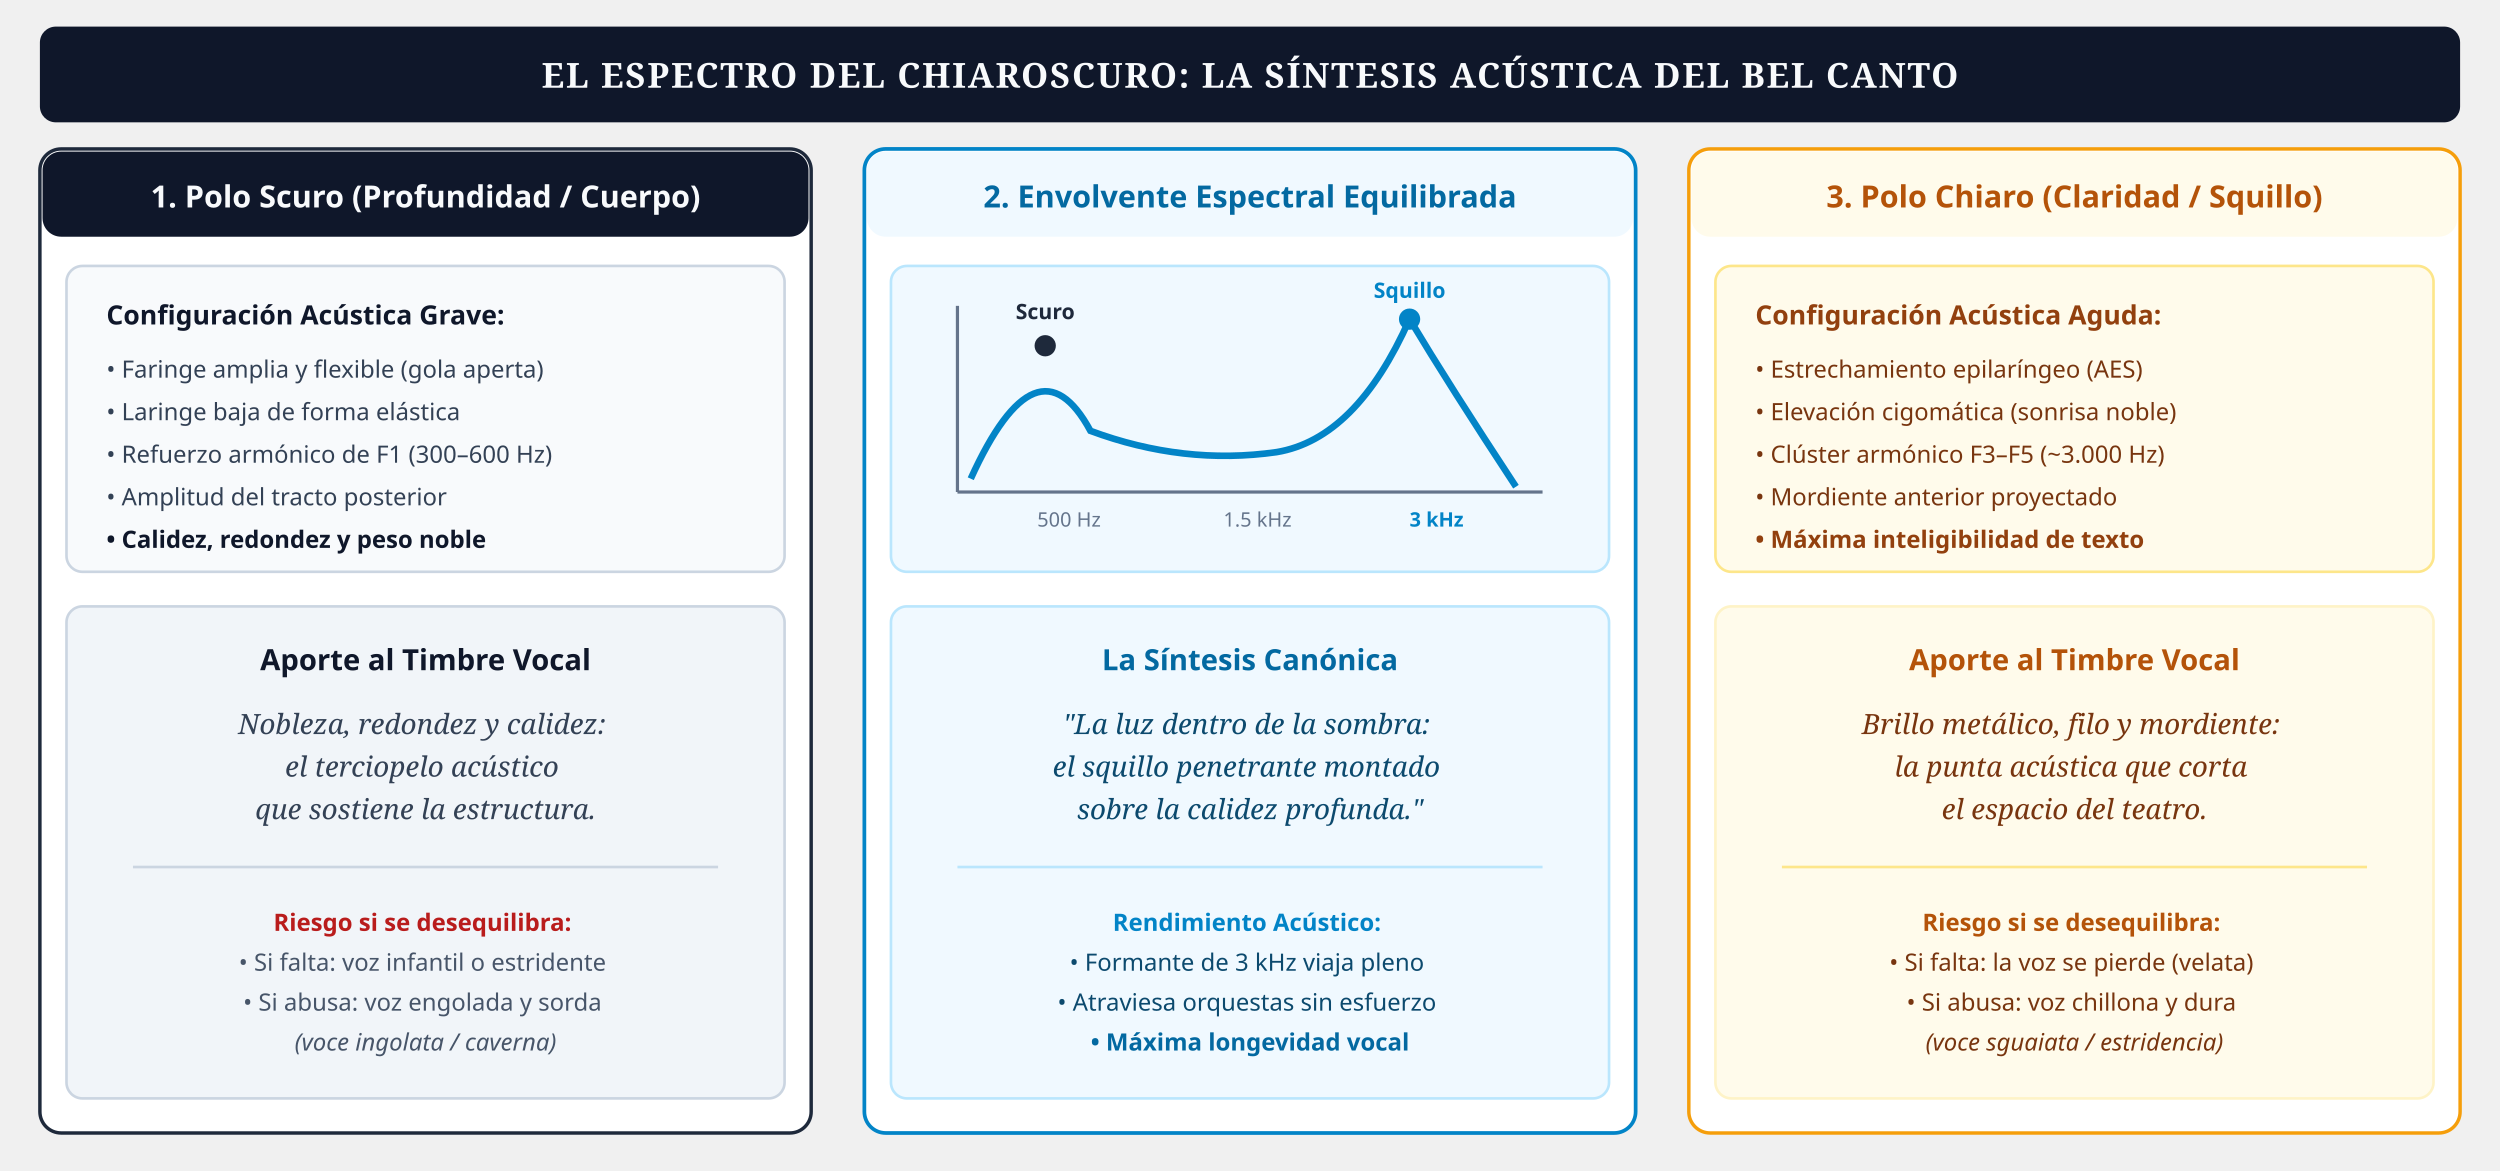
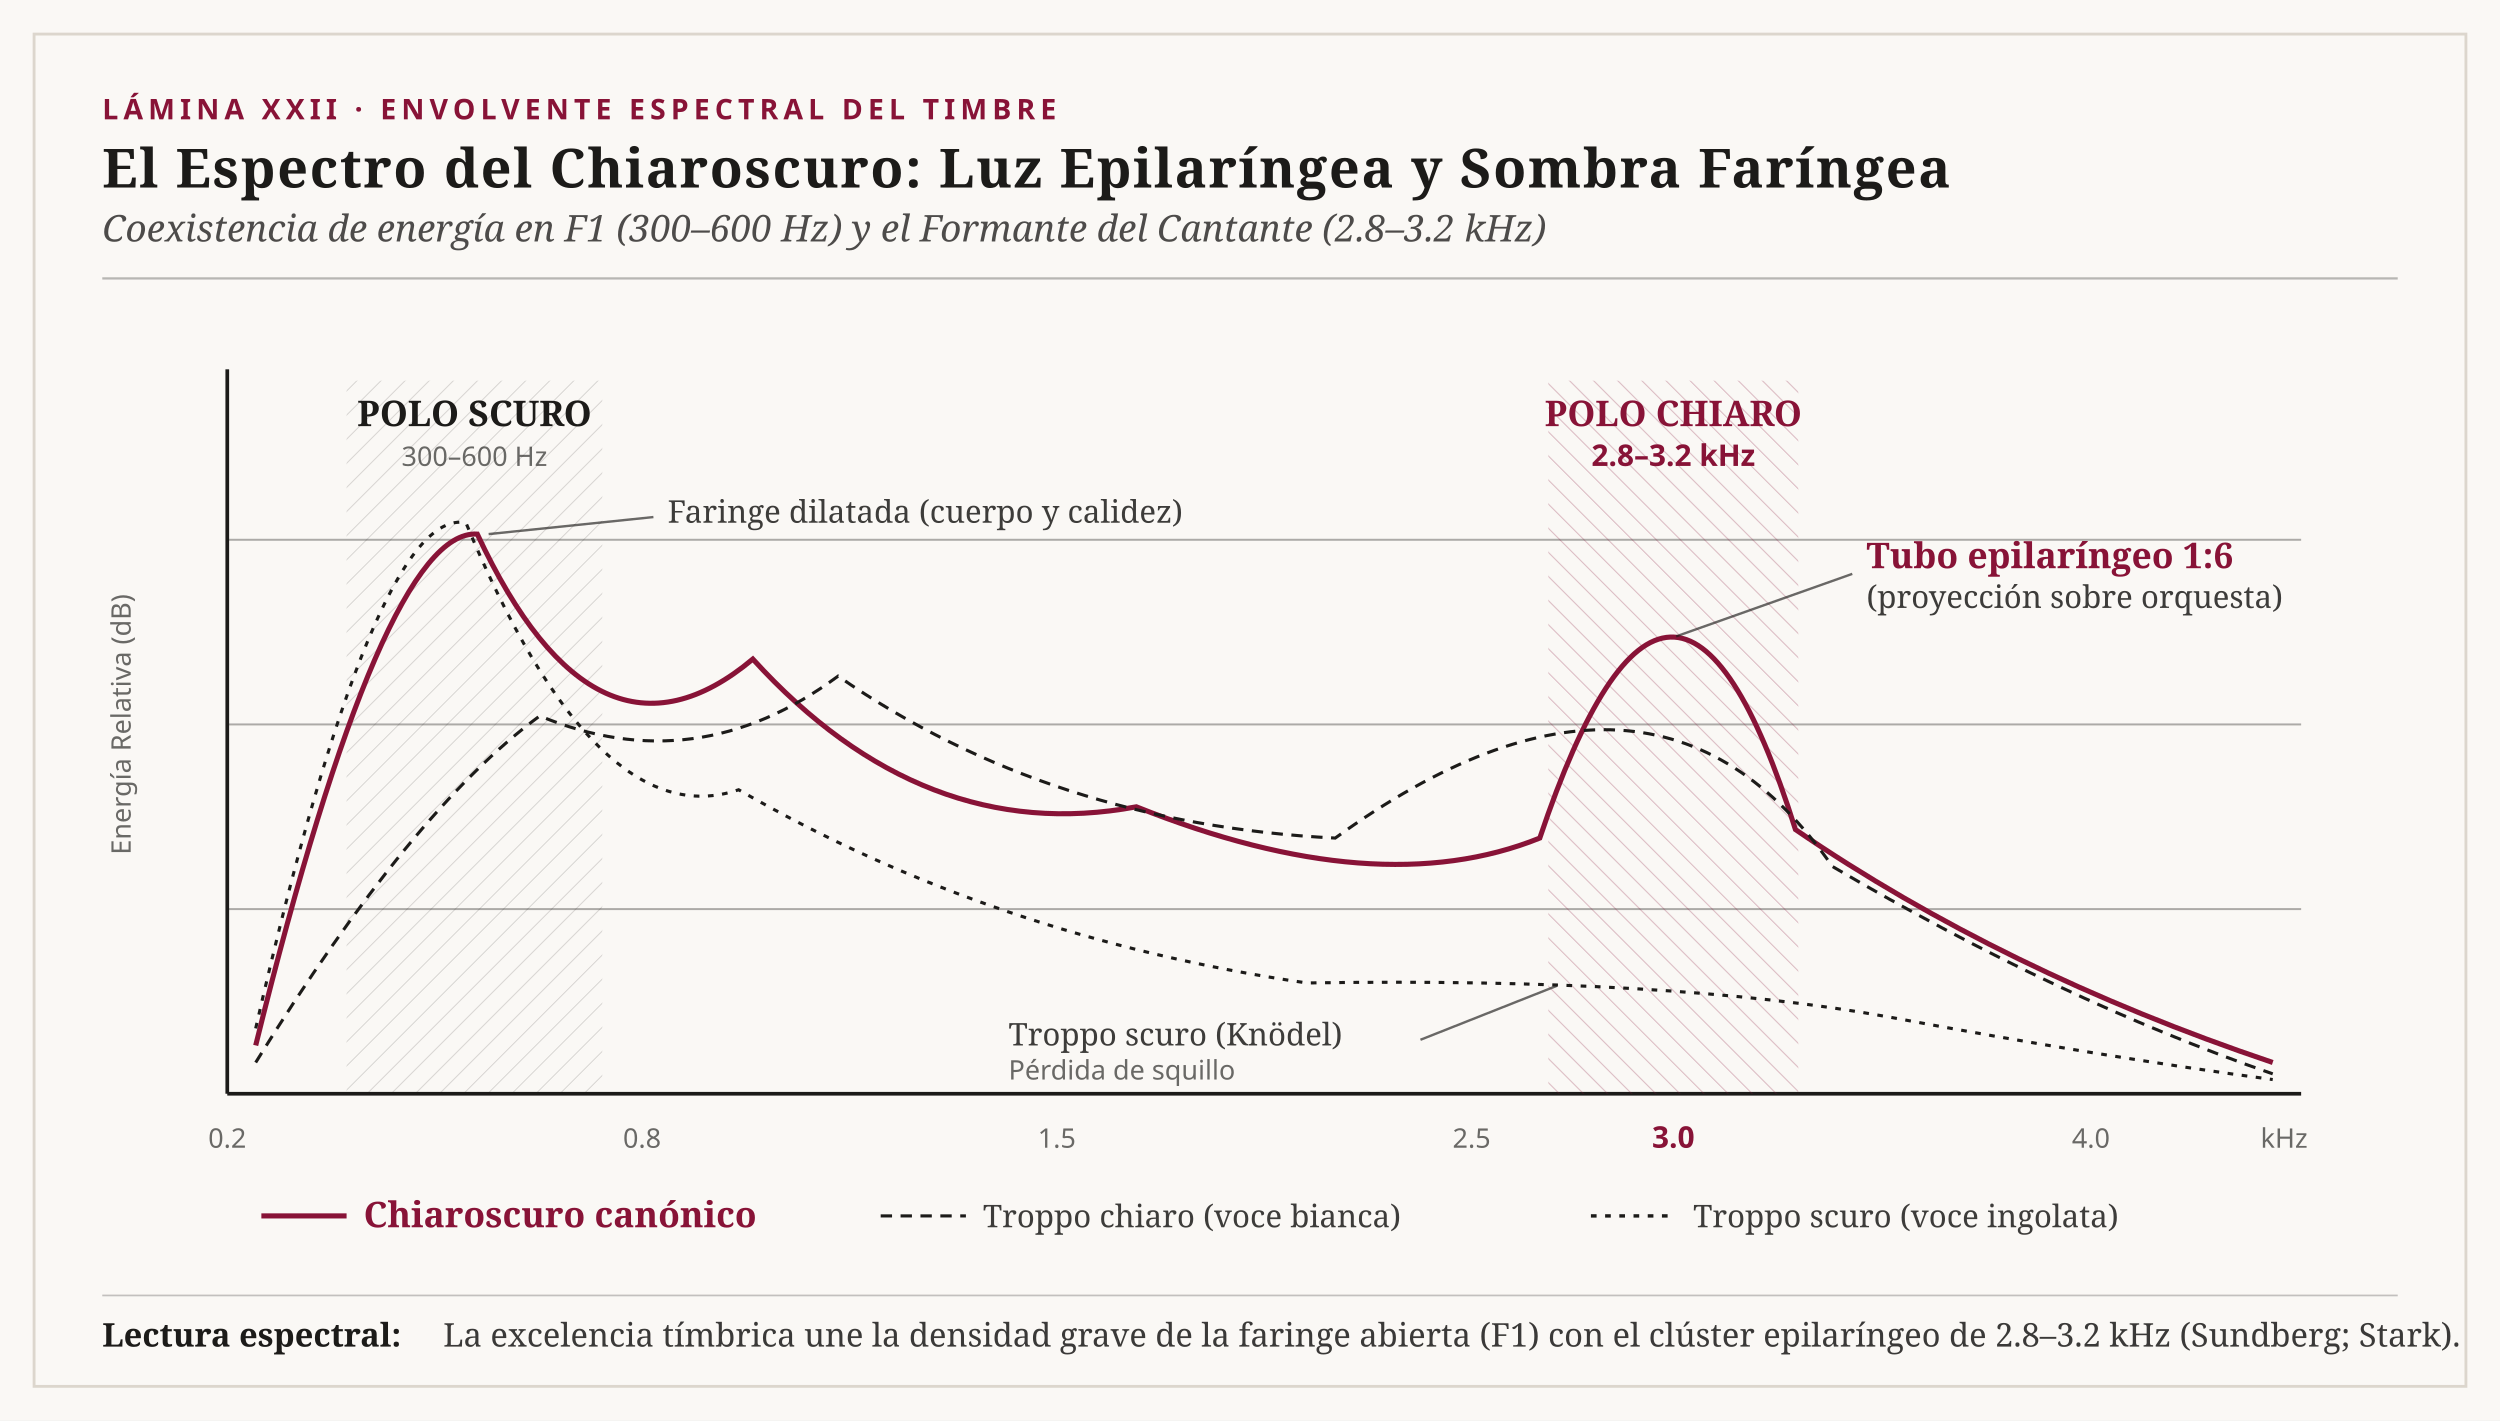
- <svg xmlns="http://www.w3.org/2000/svg" viewBox="0 0 940 440" width="100%" height="auto" style="background:#ffffff; border:1px solid #cbd5e1; border-radius:10px; padding:12px; box-shadow: 0 2px 8px rgba(0,0,0,0.05);">
-   <rect x="15" y="10" width="910" height="36" rx="6" fill="#0f172a" />
-   <text x="470" y="33" text-anchor="middle" font-family="'Cinzel', serif" font-size="13" font-weight="700" fill="#f8fafc" letter-spacing="0.05em">EL ESPECTRO DEL CHIAROSCURO: LA SÍNTESIS ACÚSTICA DEL BEL CANTO</text>
-   <rect x="15" y="56" width="290" height="370" rx="8" fill="#ffffff" stroke="#1e293b" stroke-width="1.3" />
-   <rect x="16" y="57" width="288" height="32" rx="7" fill="#0f172a" />
-   <text x="160" y="78" text-anchor="middle" font-family="'Plus Jakarta Sans', sans-serif" font-weight="700" font-size="11.5" fill="#f8fafc">1. Polo Scuro (Profundidad / Cuerpo)</text>
-   <g transform="translate(25, 100)">
-     <rect x="0" y="0" width="270" height="115" rx="6" fill="#f8fafc" stroke="#cbd5e1" />
-     <text x="15" y="22" font-family="'Plus Jakarta Sans', sans-serif" font-size="10" font-weight="700" fill="#0f172a">Configuración Acústica Grave:</text>
-     <text x="15" y="42" font-family="'Plus Jakarta Sans', sans-serif" font-size="9" fill="#334155">• Faringe amplia y flexible (gola aperta)</text>
-     <text x="15" y="58" font-family="'Plus Jakarta Sans', sans-serif" font-size="9" fill="#334155">• Laringe baja de forma elástica</text>
-     <text x="15" y="74" font-family="'Plus Jakarta Sans', sans-serif" font-size="9" fill="#334155">• Refuerzo armónico de F1 (300–600 Hz)</text>
-     <text x="15" y="90" font-family="'Plus Jakarta Sans', sans-serif" font-size="9" fill="#334155">• Amplitud del tracto posterior</text>
-     <text x="15" y="106" font-family="'Plus Jakarta Sans', sans-serif" font-size="9" font-weight="600" fill="#0f172a">• Calidez, redondez y peso noble</text>
+ <svg xmlns="http://www.w3.org/2000/svg" viewBox="0 0 880 500" width="880" height="500" role="img" aria-label="Envolvente espectral del Chiaroscuro: Polo Scuro (300-600 Hz) y Polo Chiaro (2.8-3.2 kHz)">
+   <defs>
+     <style>
+       .title { font-family: 'Cinzel', Georgia, serif; font-size: 19px; font-weight: 700; fill: #1C1B19; letter-spacing: 0.6px; }
+       .subtitle { font-family: 'Newsreader', Georgia, serif; font-size: 13px; font-style: italic; fill: #1C1B19; opacity: 0.78; }
+       .plate-num { font-family: 'Plus Jakarta Sans', sans-serif; font-size: 10px; font-weight: 700; letter-spacing: 1.8px; fill: #881337; text-transform: uppercase; }
+       .sec-head { font-family: 'Cinzel', Georgia, serif; font-size: 13px; font-weight: 700; fill: #1C1B19; letter-spacing: 0.4px; }
+       .sec-head-acc { font-family: 'Cinzel', Georgia, serif; font-size: 13px; font-weight: 700; fill: #881337; letter-spacing: 0.4px; }
+       .lbl { font-family: 'Newsreader', Georgia, serif; font-size: 12.5px; fill: #1C1B19; }
+       .lbl-b { font-family: 'Newsreader', Georgia, serif; font-size: 12.5px; font-weight: 700; fill: #1C1B19; }
+       .lbl-acc { font-family: 'Newsreader', Georgia, serif; font-size: 12.5px; font-weight: 700; fill: #881337; }
+       .lbl-sm { font-family: 'Newsreader', Georgia, serif; font-size: 11px; fill: #1C1B19; opacity: 0.85; }
+       .mag { font-family: 'Plus Jakarta Sans', sans-serif; font-size: 10.5px; font-weight: 600; fill: #1C1B19; }
+       .mag-acc { font-family: 'Plus Jakarta Sans', sans-serif; font-size: 10.5px; font-weight: 700; fill: #881337; }
+       .mag-muted { font-family: 'Plus Jakarta Sans', sans-serif; font-size: 9.5px; fill: #1C1B19; opacity: 0.65; }
+       .caption { font-family: 'Newsreader', Georgia, serif; font-size: 11.5px; fill: #1C1B19; opacity: 0.86; }
+       .caption-b { font-family: 'Newsreader', Georgia, serif; font-size: 11.5px; font-weight: 700; fill: #1C1B19; }
+       .hair { stroke: #1C1B19; stroke-width: 1; fill: none; }
+       .hair-light { stroke: #1C1B19; stroke-width: 0.7; stroke-opacity: 0.35; fill: none; }
+       .hair-dash { stroke: #1C1B19; stroke-width: 1.1; stroke-dasharray: 4 3; fill: none; }
+       .ink-line { stroke: #1C1B19; stroke-width: 1.4; fill: none; }
+       .acc-line { stroke: #881337; stroke-width: 1.8; fill: none; }
+       .acc-dash { stroke: #881337; stroke-width: 1.2; stroke-dasharray: 4 3; fill: none; }
+       .leader { stroke: #1C1B19; stroke-width: 0.85; stroke-opacity: 0.65; fill: none; }
+     </style>
+     <pattern id="hatch-ink" width="6" height="6" patternUnits="userSpaceOnUse" patternTransform="rotate(45)">
+       <line x1="0" y1="0" x2="0" y2="6" stroke="#1C1B19" stroke-width="0.7" stroke-opacity="0.22" />
+     </pattern>
+     <pattern id="hatch-acc" width="6" height="6" patternUnits="userSpaceOnUse" patternTransform="rotate(-45)">
+       <line x1="0" y1="0" x2="0" y2="6" stroke="#881337" stroke-width="0.8" stroke-opacity="0.24" />
+     </pattern>
+     <marker id="arr-ink" viewBox="0 0 10 10" refX="8" refY="5" markerWidth="6" markerHeight="6" orient="auto-start-reverse">
+       <path d="M 1 2 L 8 5 L 1 8 z" fill="#1C1B19" />
+     </marker>
+     <marker id="arr-acc" viewBox="0 0 10 10" refX="8" refY="5" markerWidth="6" markerHeight="6" orient="auto-start-reverse">
+       <path d="M 1 2 L 8 5 L 1 8 z" fill="#881337" />
+     </marker>
+   </defs>
+   <rect width="880" height="500" fill="#FAF8F5" />
+   <rect x="12" y="12" width="856" height="476" fill="none" stroke="#DCD6CD" stroke-width="1" />
+   <text x="36" y="42" class="plate-num">LÁMINA XXII · ENVOLVENTE ESPECTRAL DEL TIMBRE</text>
+   <text x="36" y="66" class="title">El Espectro del Chiaroscuro: Luz Epilaríngea y Sombra Faríngea</text>
+   <text x="36" y="85" class="subtitle">Coexistencia de energía en F1 (300–600 Hz) y el Formante del Cantante (2.8–3.2 kHz)</text>
+   <line x1="36" y1="98" x2="844" y2="98" stroke="#1C1B19" stroke-width="0.8" stroke-opacity="0.3" />
+   <g transform="translate(80, 120)">
+     <line x1="0" y1="265" x2="730" y2="265" stroke="#1C1B19" stroke-width="1.3" />
+     <line x1="0" y1="10" x2="0" y2="265" stroke="#1C1B19" stroke-width="1.3" />
+     <line x1="0" y1="200" x2="730" y2="200" class="hair-light" />
+     <line x1="0" y1="135" x2="730" y2="135" class="hair-light" />
+     <line x1="0" y1="70" x2="730" y2="70" class="hair-light" />
+     <rect x="42" y="14" width="90" height="251" fill="url(#hatch-ink)" opacity="0.65" />
+     <text x="87" y="30" text-anchor="middle" class="lbl-b">POLO SCURO</text>
+     <text x="87" y="44" text-anchor="middle" class="mag-muted">300–600 Hz</text>
+     <rect x="465" y="14" width="88" height="251" fill="url(#hatch-acc)" />
+     <text x="509" y="30" text-anchor="middle" class="lbl-acc">POLO CHIARO</text>
+     <text x="509" y="44" text-anchor="middle" class="mag-acc">2.8–3.2 kHz</text>
+     <path d="M 10,248 Q 55,66 88,68 Q 130,158 185,112 Q 245,178 320,164 Q 405,198 462,175 Q 509,35 552,172 Q 625,222 720,254" class="acc-line" />
+     <path d="M 10,254 Q 65,165 110,132 Q 165,155 215,118 Q 290,170 390,175 Q 502,94 565,185 Q 645,232 720,258" class="hair-dash" />
+     <path d="M 10,242 Q 52,58 84,64 Q 130,175 180,158 Q 270,210 380,226 Q 508,224 585,238 Q 660,252 720,260" stroke="#1C1B19" stroke-width="1.1" stroke-dasharray="2 3" fill="none" />
+     <line x1="92" y1="68" x2="150" y2="62" class="leader" />
+     <text x="155" y="64" class="lbl-sm">Faringe dilatada (cuerpo y calidez)</text>
+     <line x1="510" y1="104" x2="572" y2="82" class="leader" />
+     <text x="577" y="80" class="lbl-acc">Tubo epilaríngeo 1:6</text>
+     <text x="577" y="94" class="lbl-sm">(proyección sobre orquesta)</text>
+     <line x1="468" y1="227" x2="420" y2="246" class="leader" />
+     <text x="275" y="248" class="lbl-sm">Troppo scuro (Knödel)</text>
+     <text x="275" y="260" class="mag-muted">Pérdida de squillo</text>
+     <text x="0" y="284" text-anchor="middle" class="mag-muted">0.2</text>
+     <text x="146" y="284" text-anchor="middle" class="mag-muted">0.8</text>
+     <text x="292" y="284" text-anchor="middle" class="mag-muted">1.5</text>
+     <text x="438" y="284" text-anchor="middle" class="mag-muted">2.5</text>
+     <text x="509" y="284" text-anchor="middle" class="mag-acc">3.0</text>
+     <text x="656" y="284" text-anchor="middle" class="mag-muted">4.0</text>
+     <text x="724" y="284" text-anchor="middle" class="mag-muted">kHz</text>
+     <text x="-34" y="135" text-anchor="middle" transform="rotate(-90 -34 135)" class="mag-muted">Energía Relativa (dB)</text>
+     <line x1="12" y1="308" x2="42" y2="308" class="acc-line" />
+     <text x="48" y="312" class="lbl-acc">Chiaroscuro canónico</text>
+     <line x1="230" y1="308" x2="260" y2="308" class="hair-dash" />
+     <text x="266" y="312" class="lbl-sm">Troppo chiaro (voce bianca)</text>
+     <line x1="480" y1="308" x2="510" y2="308" stroke="#1C1B19" stroke-width="1.2" stroke-dasharray="2 3" />
+     <text x="516" y="312" class="lbl-sm">Troppo scuro (voce ingolata)</text>
  </g>
-   <g transform="translate(25, 228)">
-     <rect x="0" y="0" width="270" height="185" rx="6" fill="#f1f5f9" stroke="#cbd5e1" />
-     <text x="135" y="24" text-anchor="middle" font-family="'Plus Jakarta Sans', sans-serif" font-size="11" font-weight="700" fill="#0f172a">Aporte al Timbre Vocal</text>
-     <text x="135" y="48" text-anchor="middle" font-family="'Newsreader', serif" font-style="italic" font-size="10.5" fill="#334155">
-       <tspan x="135" dy="0">Nobleza, redondez y calidez:</tspan>
-       <tspan x="135" dy="16">el terciopelo acústico</tspan>
-       <tspan x="135" dy="16">que sostiene la estructura.</tspan>
-     </text>
-     <line x1="25" y1="98" x2="245" y2="98" stroke="#cbd5e1" stroke-width="1" />
-     <text x="135" y="122" text-anchor="middle" font-family="'Plus Jakarta Sans', sans-serif" font-size="9" fill="#475569">
-       <tspan x="135" dy="0" font-weight="700" fill="#b91c1c">Riesgo si se desequilibra:</tspan>
-       <tspan x="135" dy="15">• Si falta: voz infantil o estridente</tspan>
-       <tspan x="135" dy="15">• Si abusa: voz engolada y sorda</tspan>
-       <tspan x="135" dy="15" font-style="italic">(voce ingolata / caverna)</tspan>
-     </text>
-   </g>
-   <rect x="325" y="56" width="290" height="370" rx="8" fill="#ffffff" stroke="#0284c7" stroke-width="1.4" />
-   <rect x="326" y="57" width="288" height="32" rx="7" fill="#f0f9ff" />
-   <text x="470" y="78" text-anchor="middle" font-family="'Plus Jakarta Sans', sans-serif" font-weight="700" font-size="11.5" fill="#0369a1">2. Envolvente Espectral Equilibrada</text>
-   <g transform="translate(335, 100)">
-     <rect x="0" y="0" width="270" height="115" rx="6" fill="#f0f9ff" stroke="#bae6fd" />
-     <line x1="25" y1="85" x2="245" y2="85" stroke="#64748b" stroke-width="1.2" />
-     <line x1="25" y1="85" x2="25" y2="15" stroke="#64748b" stroke-width="1.2" />
-     <text x="55" y="98" font-family="'Plus Jakarta Sans', sans-serif" font-size="7.5" fill="#64748b">500 Hz</text>
-     <text x="125" y="98" font-family="'Plus Jakarta Sans', sans-serif" font-size="7.5" fill="#64748b">1.5 kHz</text>
-     <text x="195" y="98" font-family="'Plus Jakarta Sans', sans-serif" font-size="7.5" font-weight="700" fill="#0284c7">3 kHz</text>
-     <path d="M 30 80 Q 55 25 75 62 Q 110 75 145 70 Q 175 65 195 20 Q 210 45 235 83" stroke="#0284c7" stroke-width="2.5" fill="none" />
-     <circle cx="58" cy="30" r="4" fill="#1e293b" />
-     <text x="58" y="20" text-anchor="middle" font-family="'Plus Jakarta Sans', sans-serif" font-size="8" font-weight="700" fill="#1e293b">Scuro</text>
-     <circle cx="195" cy="20" r="4" fill="#0284c7" />
-     <text x="195" y="12" text-anchor="middle" font-family="'Plus Jakarta Sans', sans-serif" font-size="8" font-weight="700" fill="#0284c7">Squillo</text>
-   </g>
-   <g transform="translate(335, 228)">
-     <rect x="0" y="0" width="270" height="185" rx="6" fill="#f0f9ff" stroke="#bae6fd" />
-     <text x="135" y="24" text-anchor="middle" font-family="'Plus Jakarta Sans', sans-serif" font-size="11" font-weight="700" fill="#0369a1">La Síntesis Canónica</text>
-     <text x="135" y="48" text-anchor="middle" font-family="'Newsreader', serif" font-style="italic" font-size="10.5" fill="#0c4a6e">
-       <tspan x="135" dy="0">"La luz dentro de la sombra:</tspan>
-       <tspan x="135" dy="16">el squillo penetrante montado</tspan>
-       <tspan x="135" dy="16">sobre la calidez profunda."</tspan>
-     </text>
-     <line x1="25" y1="98" x2="245" y2="98" stroke="#bae6fd" stroke-width="1" />
-     <text x="135" y="122" text-anchor="middle" font-family="'Plus Jakarta Sans', sans-serif" font-size="9" fill="#0c4a6e">
-       <tspan x="135" dy="0" font-weight="700" fill="#0284c7">Rendimiento Acústico:</tspan>
-       <tspan x="135" dy="15">• Formante de 3 kHz viaja pleno</tspan>
-       <tspan x="135" dy="15">• Atraviesa orquestas sin esfuerzo</tspan>
-       <tspan x="135" dy="15" font-weight="600" fill="#0369a1">• Máxima longevidad vocal</tspan>
-     </text>
-   </g>
-   <rect x="635" y="56" width="290" height="370" rx="8" fill="#ffffff" stroke="#f59e0b" stroke-width="1.3" />
-   <rect x="636" y="57" width="288" height="32" rx="7" fill="#fffbeb" />
-   <text x="780" y="78" text-anchor="middle" font-family="'Plus Jakarta Sans', sans-serif" font-weight="700" font-size="11.5" fill="#b45309">3. Polo Chiaro (Claridad / Squillo)</text>
-   <g transform="translate(645, 100)">
-     <rect x="0" y="0" width="270" height="115" rx="6" fill="#fffbeb" stroke="#fde68a" />
-     <text x="15" y="22" font-family="'Plus Jakarta Sans', sans-serif" font-size="10" font-weight="700" fill="#92400e">Configuración Acústica Aguda:</text>
-     <text x="15" y="42" font-family="'Plus Jakarta Sans', sans-serif" font-size="9" fill="#78350f">• Estrechamiento epilaríngeo (AES)</text>
-     <text x="15" y="58" font-family="'Plus Jakarta Sans', sans-serif" font-size="9" fill="#78350f">• Elevación cigomática (sonrisa noble)</text>
-     <text x="15" y="74" font-family="'Plus Jakarta Sans', sans-serif" font-size="9" fill="#78350f">• Clúster armónico F3–F5 (~3.000 Hz)</text>
-     <text x="15" y="90" font-family="'Plus Jakarta Sans', sans-serif" font-size="9" fill="#78350f">• Mordiente anterior proyectado</text>
-     <text x="15" y="106" font-family="'Plus Jakarta Sans', sans-serif" font-size="9" font-weight="600" fill="#92400e">• Máxima inteligibilidad de texto</text>
-   </g>
-   <g transform="translate(645, 228)">
-     <rect x="0" y="0" width="270" height="185" rx="6" fill="#fffbeb" stroke="#fef3c7" />
-     <text x="135" y="24" text-anchor="middle" font-family="'Plus Jakarta Sans', sans-serif" font-size="11" font-weight="700" fill="#b45309">Aporte al Timbre Vocal</text>
-     <text x="135" y="48" text-anchor="middle" font-family="'Newsreader', serif" font-style="italic" font-size="10.5" fill="#78350f">
-       <tspan x="135" dy="0">Brillo metálico, filo y mordiente:</tspan>
-       <tspan x="135" dy="16">la punta acústica que corta</tspan>
-       <tspan x="135" dy="16">el espacio del teatro.</tspan>
-     </text>
-     <line x1="25" y1="98" x2="245" y2="98" stroke="#fde68a" stroke-width="1" />
-     <text x="135" y="122" text-anchor="middle" font-family="'Plus Jakarta Sans', sans-serif" font-size="9" fill="#78350f">
-       <tspan x="135" dy="0" font-weight="700" fill="#b45309">Riesgo si se desequilibra:</tspan>
-       <tspan x="135" dy="15">• Si falta: la voz se pierde (velata)</tspan>
-       <tspan x="135" dy="15">• Si abusa: voz chillona y dura</tspan>
-       <tspan x="135" dy="15" font-style="italic">(voce sguaiata / estridencia)</tspan>
-     </text>
-   </g>
+   <line x1="36" y1="456" x2="844" y2="456" stroke="#1C1B19" stroke-width="0.6" stroke-opacity="0.25" />
+   <text x="36" y="474" class="caption-b">Lectura espectral:</text>
+   <text x="156" y="474" class="caption">La excelencia tímbrica une la densidad grave de la faringe abierta (F1) con el clúster epilaríngeo de 2.8–3.2 kHz (Sundberg; Stark).</text>
</svg>
